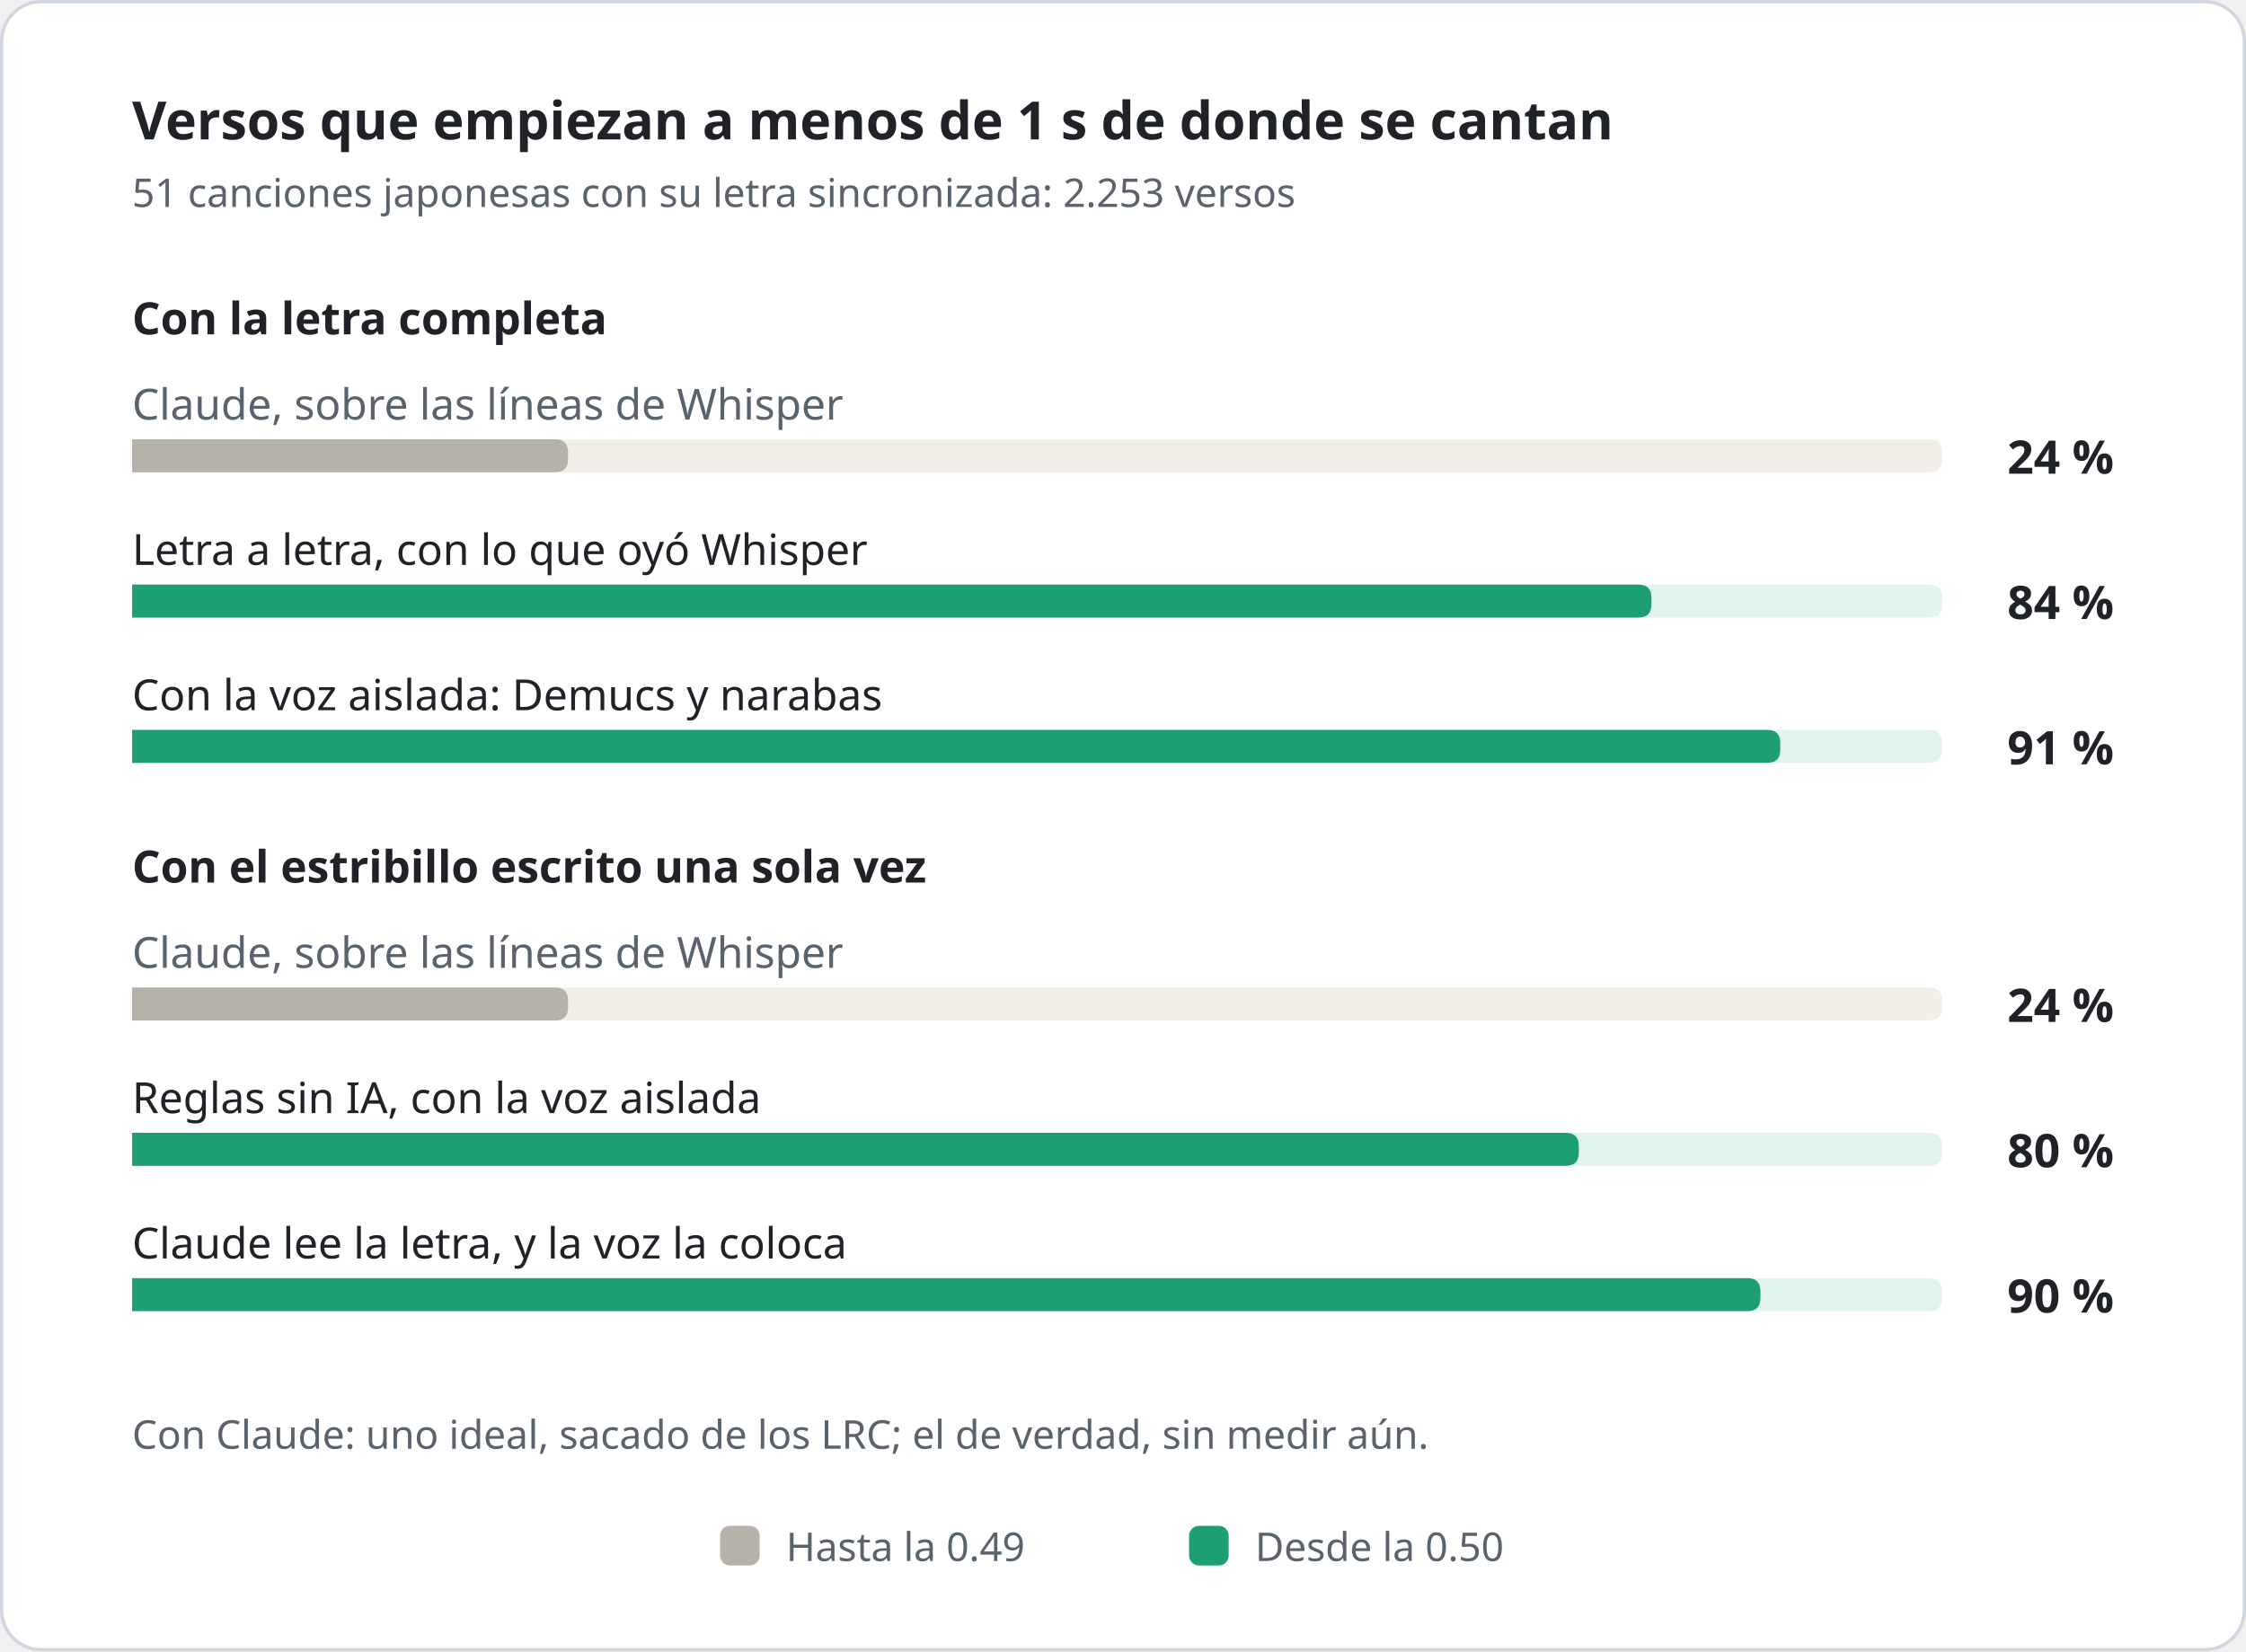
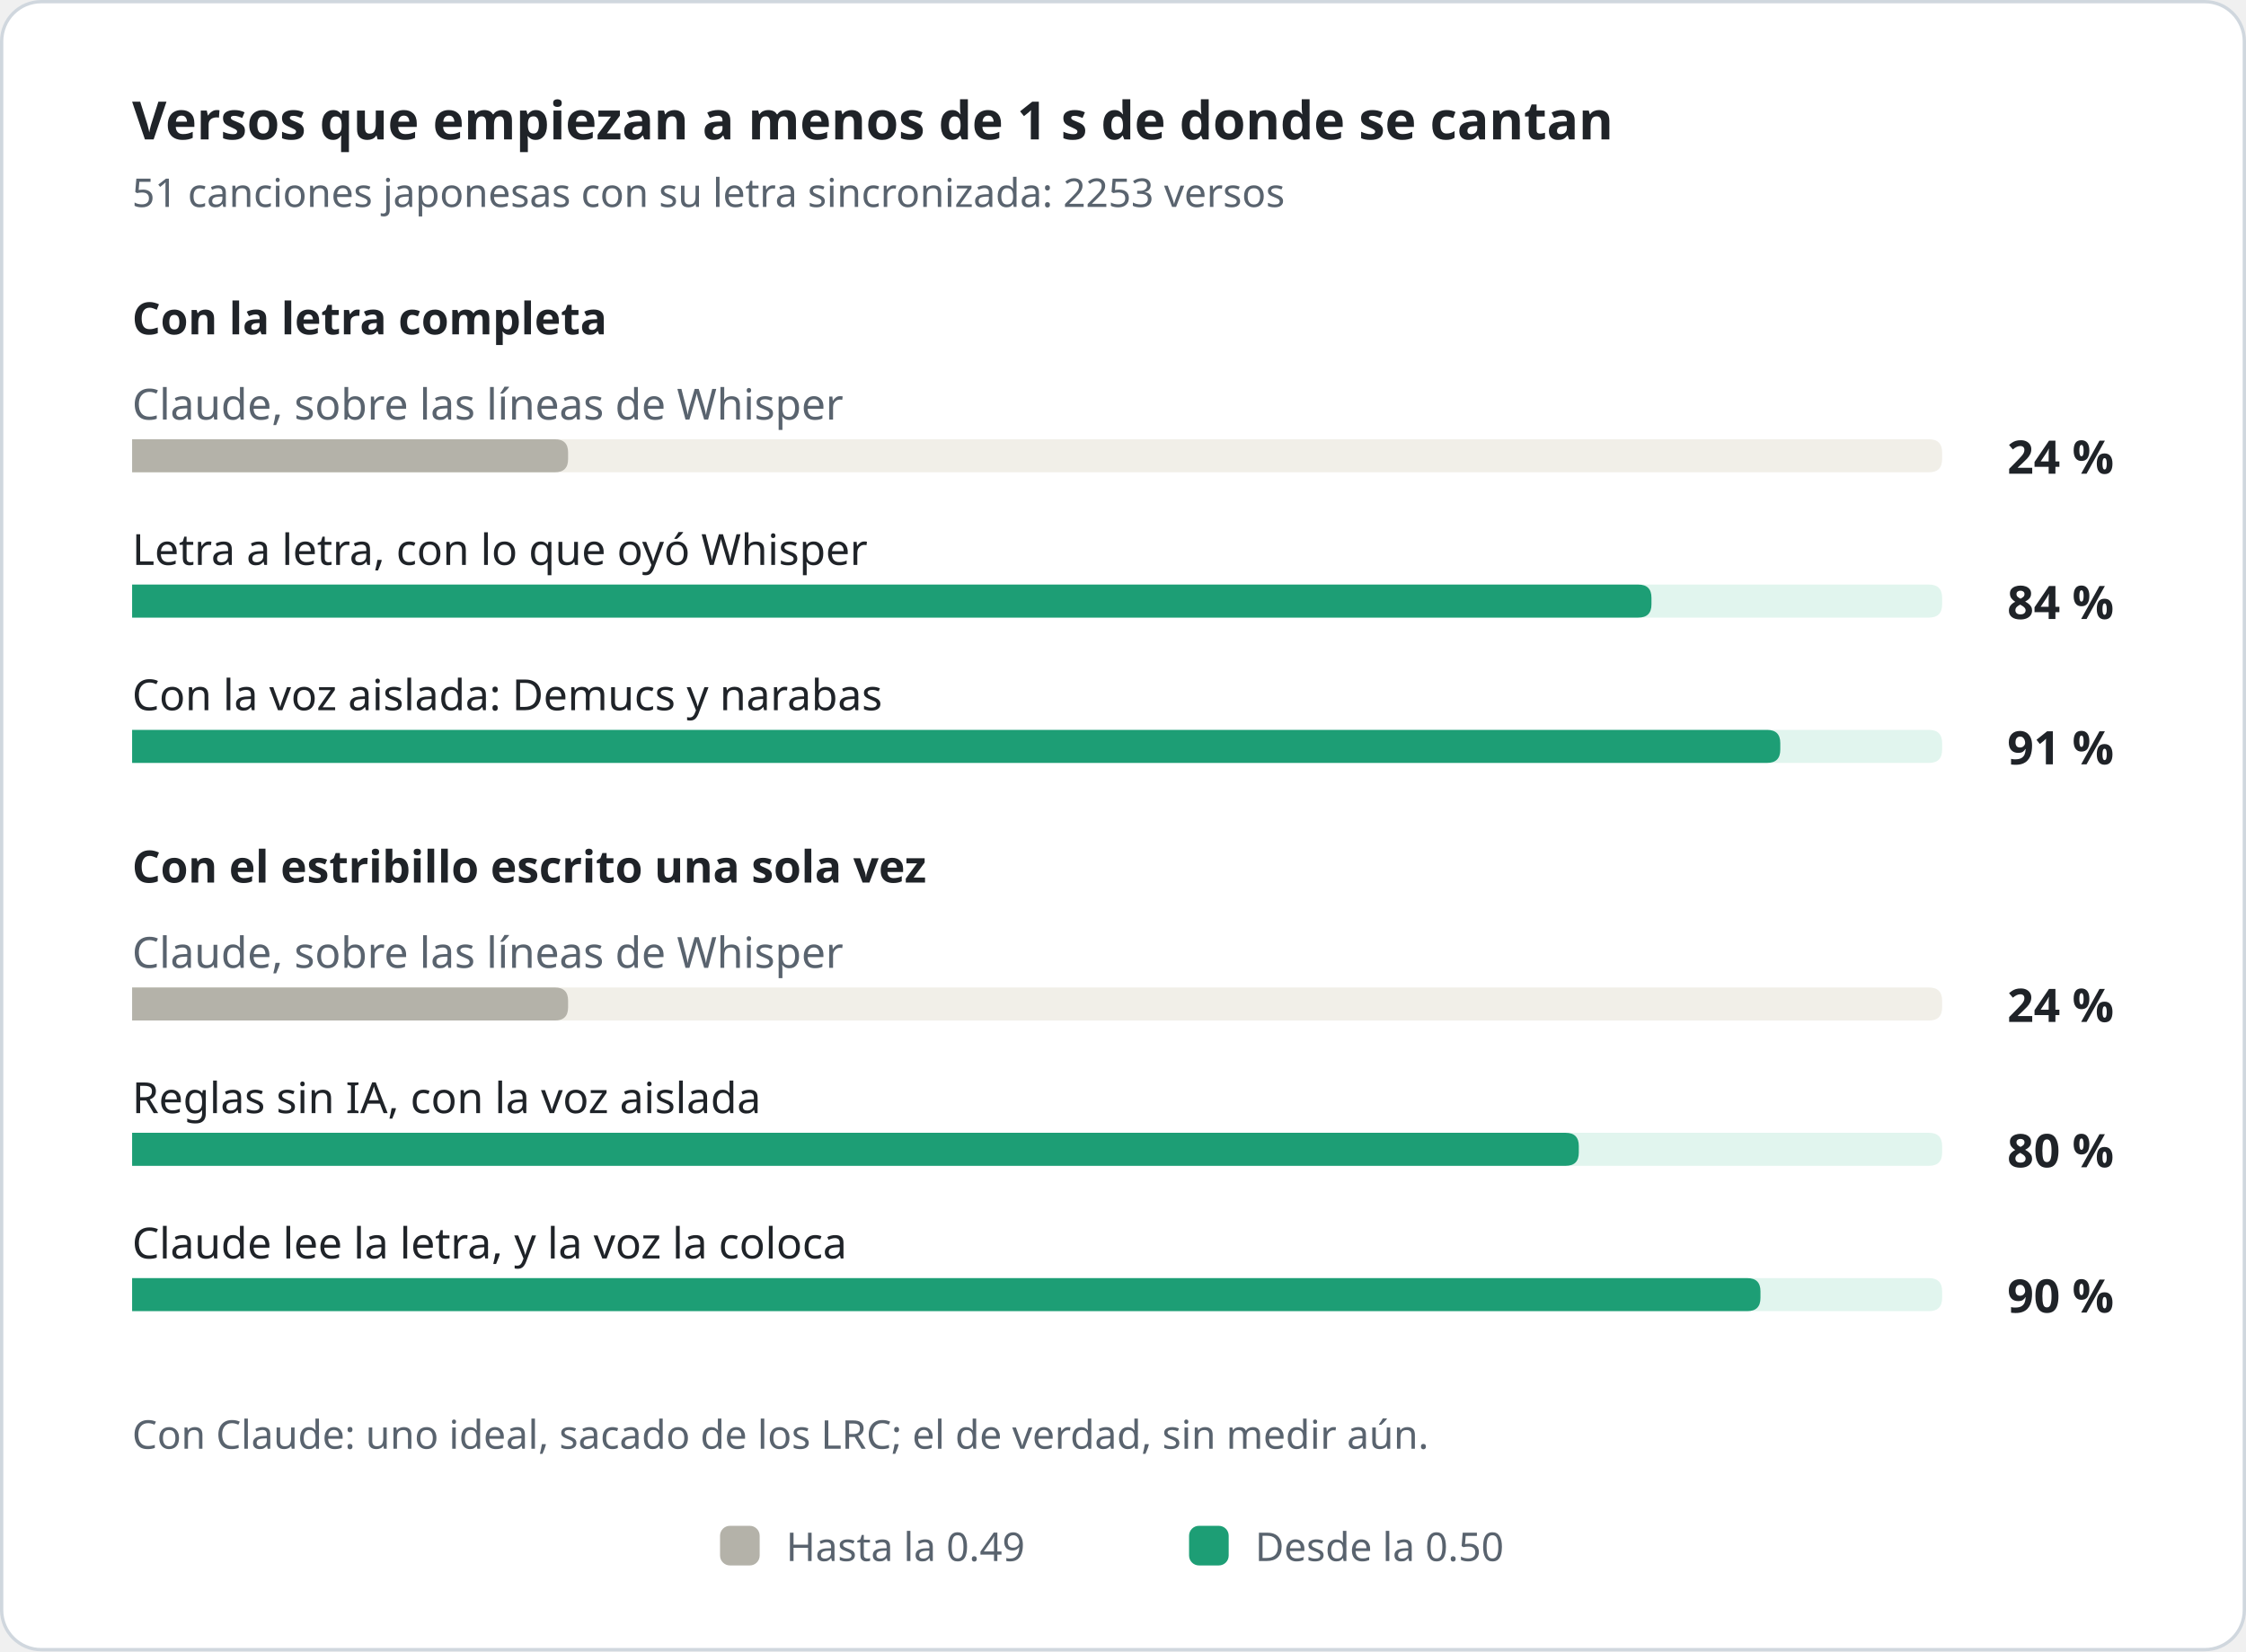
<svg xmlns="http://www.w3.org/2000/svg" xml:lang="es" width="680" height="500" viewBox="0 0 680 500" role="img" aria-labelledby="titulo desc">
  <style>
text { font-family: system-ui, -apple-system, 'Segoe UI', 'Noto Sans', Helvetica, Arial, sans-serif; }
.fondo { fill: #ffffff; stroke: #d0d7de; stroke-width: 1; }
.t { font-size: 14px; font-weight: 600; }
.s, .e { font-size: 12px; }
.e { fill: #59636e; }
g rect { stroke-width: 1; }
.gris rect { fill: #f1efe8; stroke: #5f5e5a; } .gris .t { fill: #444441; } .gris .s { fill: #5f5e5a; }
.verde rect { fill: #e1f5ee; stroke: #0f6e56; } .verde .t { fill: #085041; } .verde .s { fill: #0f6e56; }
.coral rect { fill: #faece7; stroke: #993c1d; } .coral .t { fill: #712b13; } .coral .s { fill: #993c1d; }
.morado rect { fill: #eeedfe; stroke: #534ab7; } .morado .s { fill: #3c3489; }
.rojo rect { fill: #fcebeb; stroke: #a32d2d; } .rojo .s { fill: #791f1f; }
.flecha { fill: none; stroke: #59636e; stroke-width: 1.5; }
.punta { fill: none; stroke: #59636e; stroke-width: 1.5; stroke-linecap: round; stroke-linejoin: round; }
.guia { stroke: #8c959f; stroke-width: 1; stroke-dasharray: 4 4; }
.eje { stroke: #8c959f; stroke-width: 1; }
.canto { fill: #7f77dd; }
.sin-canto { fill: none; stroke: #888780; stroke-dasharray: 3 3; }
.p { fill: #1f2328; }
.titulo { font-size: 16px; font-weight: 600; }
.panel { font-size: 13.5px; font-weight: 600; }
.nombre { font-size: 13px; }
.cifra { font-size: 14px; font-weight: 600; font-variant-numeric: tabular-nums; }
.acento { fill: #1d9e75; } .pista-acento { fill: #e1f5ee; }
.atenuado { fill: #b4b2a9; } .pista-atenuado { fill: #f1efe8; }
@media (prefers-color-scheme: dark) {
  .p { fill: #e6edf3; }
  .pista-acento { fill: #04342c; }
  .atenuado { fill: #5f5e5a; } .pista-atenuado { fill: #2c2c2a; }
}
@media (prefers-color-scheme: dark) {
  .fondo { fill: #0d1117; stroke: #30363d; }
  .e { fill: #9198a1; }
  .gris rect { fill: #444441; stroke: #b4b2a9; } .gris .t { fill: #f1efe8; } .gris .s { fill: #d3d1c7; }
  .verde rect { fill: #085041; stroke: #5dcaa5; } .verde .t { fill: #e1f5ee; } .verde .s { fill: #9fe1cb; }
  .coral rect { fill: #712b13; stroke: #f0997b; } .coral .t { fill: #faece7; } .coral .s { fill: #f5c4b3; }
  .morado rect { fill: #3c3489; stroke: #afa9ec; } .morado .s { fill: #eeedfe; }
  .rojo rect { fill: #791f1f; stroke: #f09595; } .rojo .s { fill: #fcebeb; }
  .flecha, .punta { stroke: #9198a1; }
  .guia, .eje { stroke: #6e7681; }
  .sin-canto { stroke: #9198a1; }
}
</style>
  <defs>
    <marker id="punta" viewBox="0 0 10 10" refX="8" refY="5" markerWidth="6" markerHeight="6" orient="auto-start-reverse">
      <path class="punta" d="M2 1L8 5L2 9" />
    </marker>
  </defs>
  <rect class="fondo" x="0.5" y="0.5" width="679" height="499" rx="12" />
  <text class="p titulo" x="40" y="36" dominant-baseline="central">Versos que empiezan a menos de 1 s de donde se cantan</text>
-   <text class="e" x="40" y="58" dominant-baseline="central">51 canciones japonesas con su letra sincronizada: 2.253 versos</text>
+   <text class="e" x="40" y="58" dominant-baseline="central">51 canciones japonesas con su letra sincronizada: 2253 versos</text>
  <text class="p panel" x="40" y="96" dominant-baseline="central">Con la letra completa</text>
  <g data-fila="">
    <text class="e nombre" x="40" y="122" dominant-baseline="central">Claude, sobre las líneas de Whisper</text>
    <path class="pista-atenuado" d="M40 133H584Q588 133 588 137V139Q588 143 584 143H40Z" />
    <path class="atenuado" d="M40 133H168Q172 133 172 137V139Q172 143 168 143H40Z" />
    <text class="p cifra" x="640" y="138" text-anchor="end" dominant-baseline="central">24 %</text>
  </g>
  <g data-fila="">
    <text class="p nombre" x="40" y="166" dominant-baseline="central">Letra a letra, con lo que oyó Whisper</text>
    <path class="pista-acento" d="M40 177H584Q588 177 588 181V183Q588 187 584 187H40Z" />
    <path class="acento" d="M40 177H496Q500 177 500 181V183Q500 187 496 187H40Z" />
    <text class="p cifra" x="640" y="182" text-anchor="end" dominant-baseline="central">84 %</text>
  </g>
  <g data-fila="">
    <text class="p nombre" x="40" y="210" dominant-baseline="central">Con la voz aislada: Demucs y narabas</text>
    <path class="pista-acento" d="M40 221H584Q588 221 588 225V227Q588 231 584 231H40Z" />
    <path class="acento" d="M40 221H535Q539 221 539 225V227Q539 231 535 231H40Z" />
    <text class="p cifra" x="640" y="226" text-anchor="end" dominant-baseline="central">91 %</text>
  </g>
  <text class="p panel" x="40" y="262" dominant-baseline="central">Con el estribillo escrito una sola vez</text>
  <g data-fila="">
    <text class="e nombre" x="40" y="288" dominant-baseline="central">Claude, sobre las líneas de Whisper</text>
    <path class="pista-atenuado" d="M40 299H584Q588 299 588 303V305Q588 309 584 309H40Z" />
    <path class="atenuado" d="M40 299H168Q172 299 172 303V305Q172 309 168 309H40Z" />
    <text class="p cifra" x="640" y="304" text-anchor="end" dominant-baseline="central">24 %</text>
  </g>
  <g data-fila="">
    <text class="p nombre" x="40" y="332" dominant-baseline="central">Reglas sin IA, con la voz aislada</text>
    <path class="pista-acento" d="M40 343H584Q588 343 588 347V349Q588 353 584 353H40Z" />
    <path class="acento" d="M40 343H474Q478 343 478 347V349Q478 353 474 353H40Z" />
    <text class="p cifra" x="640" y="348" text-anchor="end" dominant-baseline="central">80 %</text>
  </g>
  <g data-fila="">
    <text class="p nombre" x="40" y="376" dominant-baseline="central">Claude lee la letra, y la voz la coloca</text>
    <path class="pista-acento" d="M40 387H584Q588 387 588 391V393Q588 397 584 397H40Z" />
    <path class="acento" d="M40 387H529Q533 387 533 391V393Q533 397 529 397H40Z" />
    <text class="p cifra" x="640" y="392" text-anchor="end" dominant-baseline="central">90 %</text>
  </g>
  <text class="e" x="40" y="434" dominant-baseline="central">Con Claude: uno ideal, sacado de los LRC; el de verdad, sin medir aún.</text>
  <g data-leyenda="">
    <rect class="atenuado" x="218" y="462" width="12" height="12" rx="3" />
    <text class="e" x="238" y="468" dominant-baseline="central">Hasta la 0.49</text>
  </g>
  <g data-leyenda="">
    <rect class="acento" x="360" y="462" width="12" height="12" rx="3" />
    <text class="e" x="380" y="468" dominant-baseline="central">Desde la 0.50</text>
  </g>
</svg>
